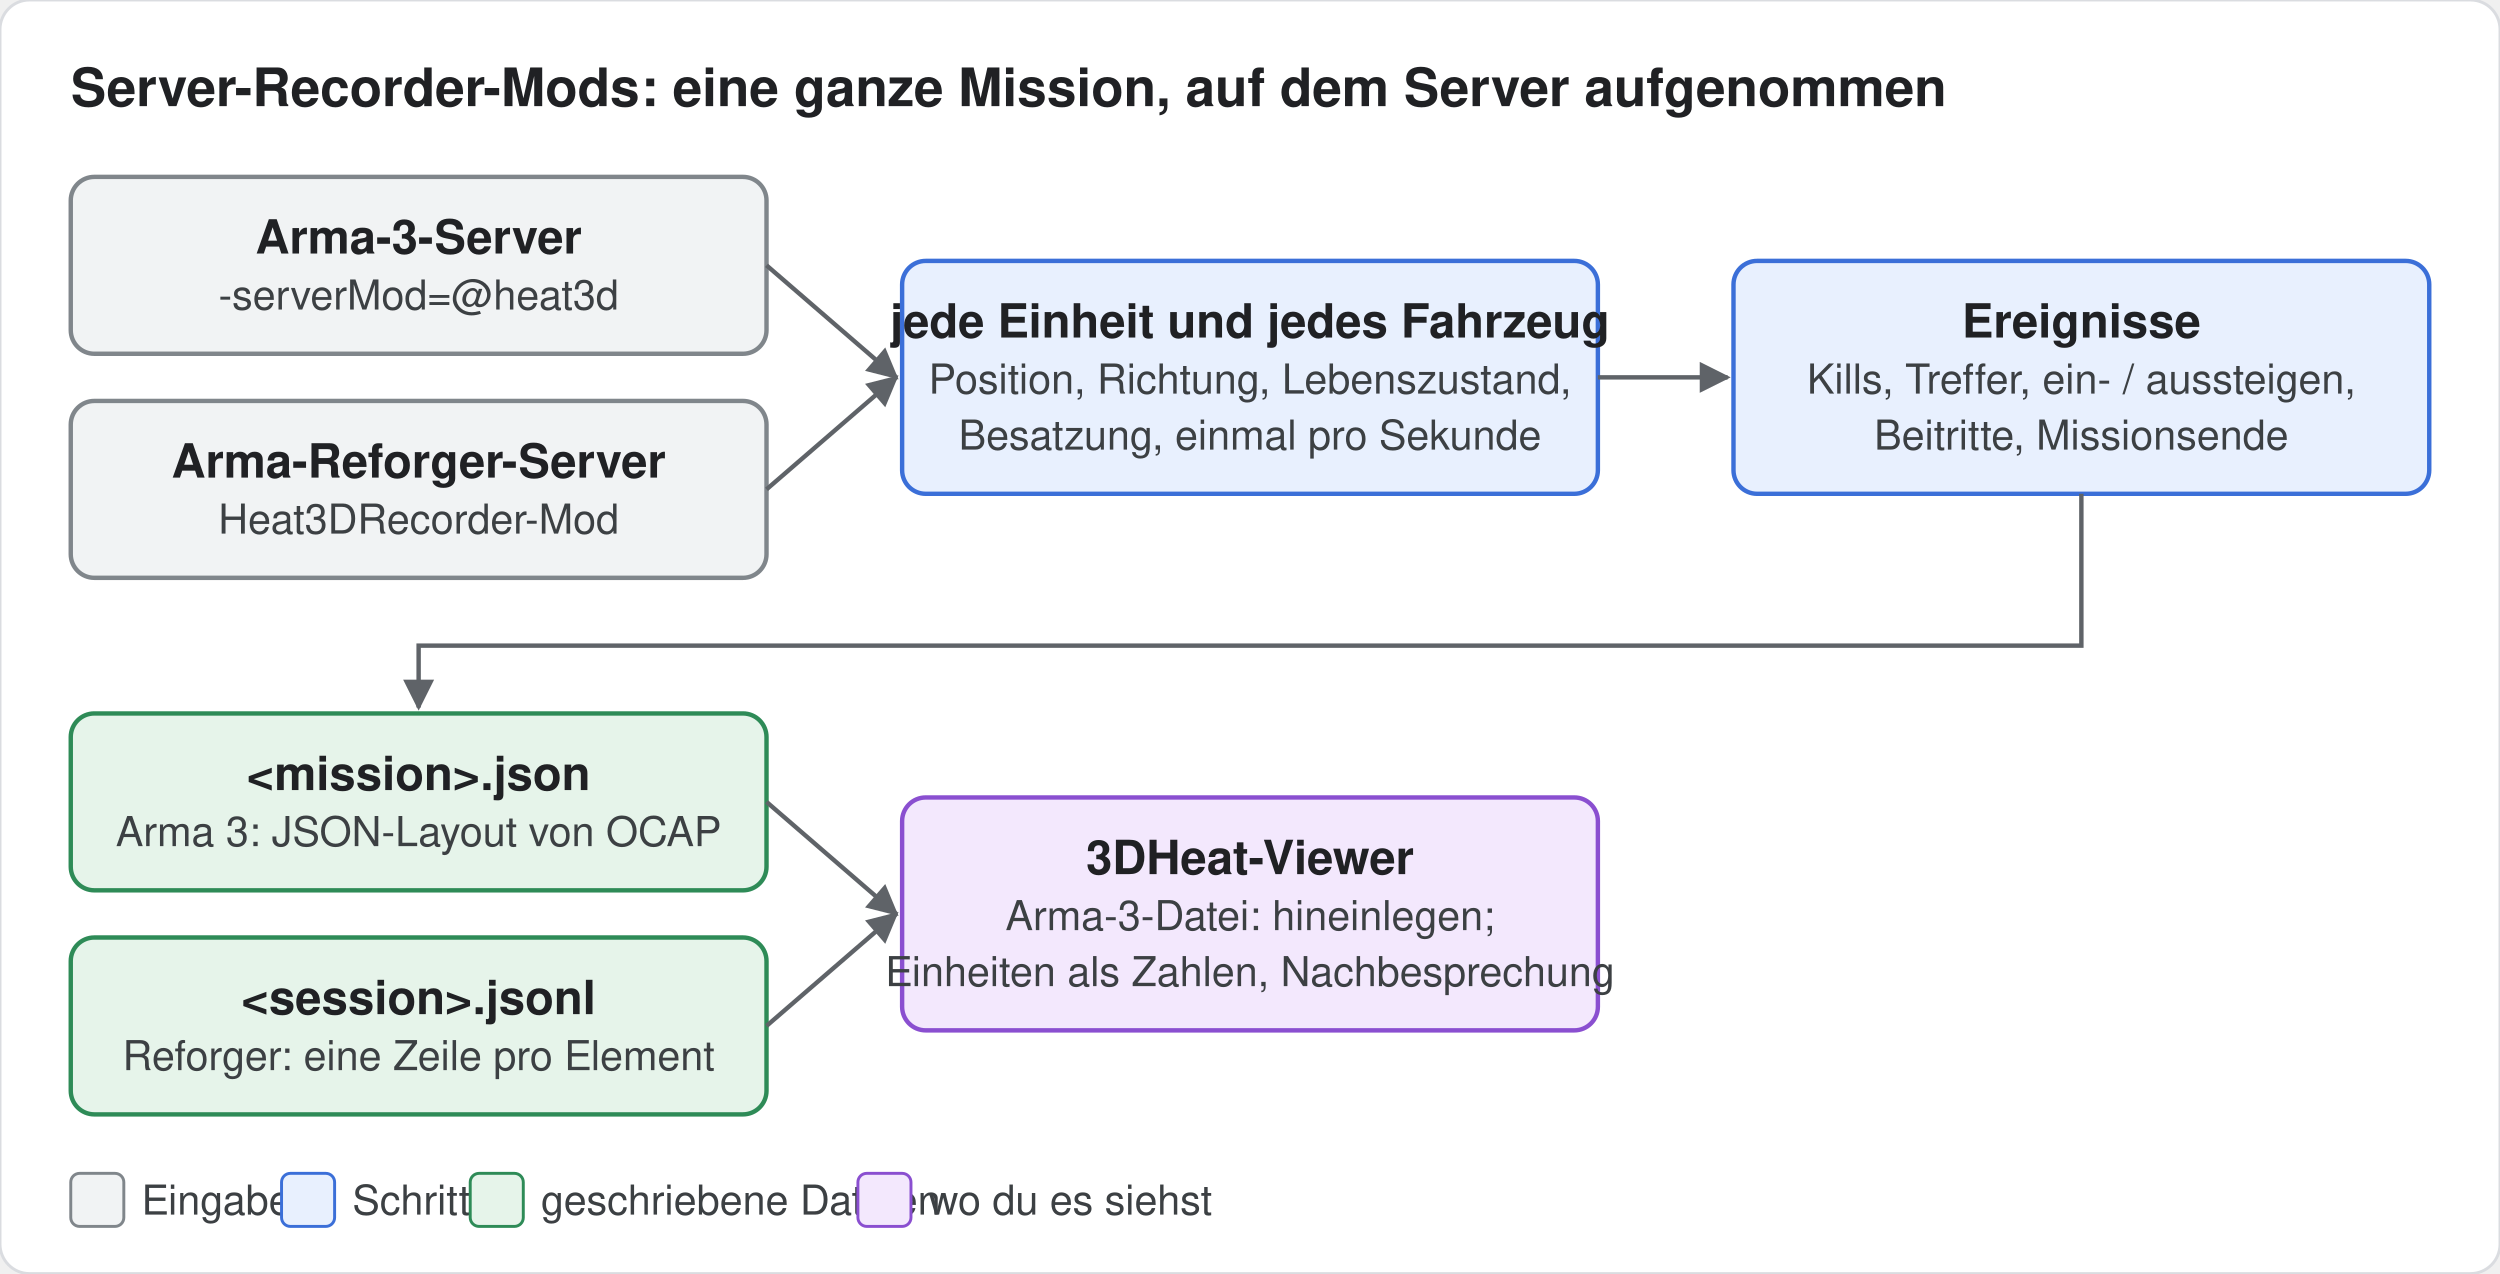
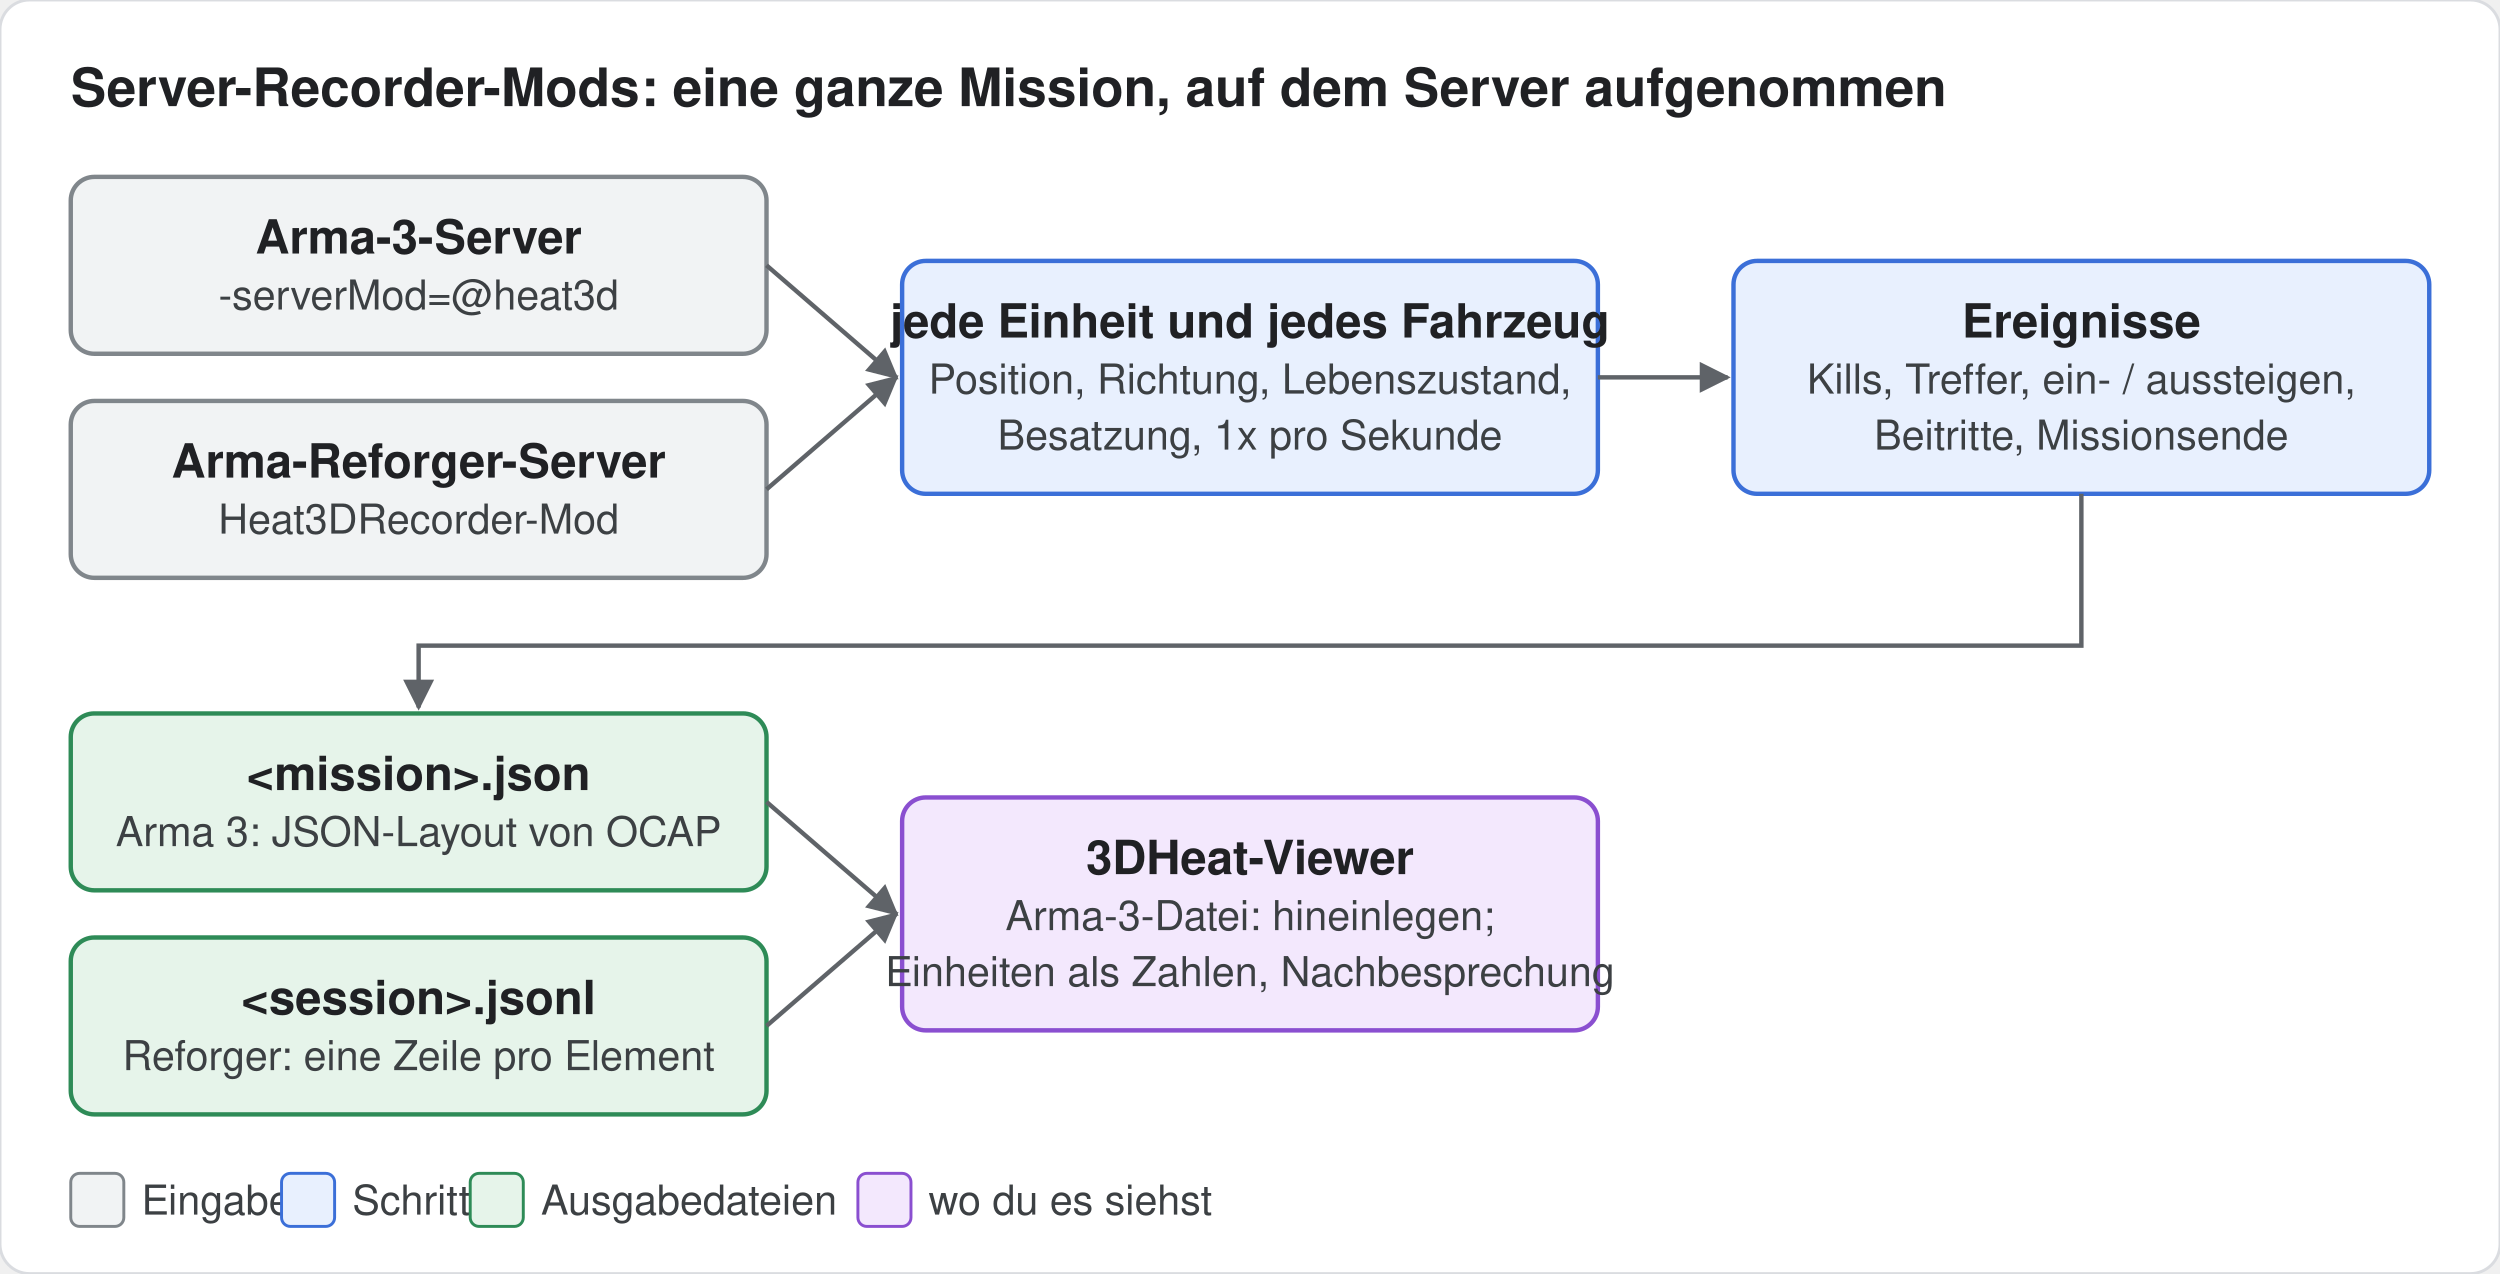
<svg xmlns="http://www.w3.org/2000/svg" width="848" height="432" viewBox="0 0 848 432" font-family="Segoe UI,Helvetica,Arial,sans-serif" role="img" aria-label="Server recorder mods: a whole mission, recorded on the server">
  <defs>
    <marker id="a" viewBox="0 0 10 10" refX="9" refY="5" markerWidth="7" markerHeight="7" orient="auto">
      <path d="M0,0 L10,5 L0,10 z" fill="#5f6368" />
    </marker>
  </defs>
  <rect width="848" height="432" rx="10" fill="#ffffff" stroke="#dadce0" />
  <text x="24" y="36" font-size="18" font-weight="600" fill="#202124">Server-Recorder-Mods: eine ganze Mission, auf dem Server aufgenommen</text>
  <rect x="24" y="60.0" width="236" height="60" rx="8" fill="#f1f3f4" stroke="#80868b" stroke-width="1.5" />
  <text x="142.0" y="86.0" text-anchor="middle" font-weight="600" font-size="16" fill="#202124">Arma-3-Server</text>
  <text x="142.0" y="105.0" text-anchor="middle" font-size="14" fill="#3c4043">-serverMod=@heat3d</text>
  <rect x="24" y="136.0" width="236" height="60" rx="8" fill="#f1f3f4" stroke="#80868b" stroke-width="1.5" />
  <text x="142.0" y="162.0" text-anchor="middle" font-weight="600" font-size="16" fill="#202124">Arma-Reforger-Server</text>
  <text x="142.0" y="181.0" text-anchor="middle" font-size="14" fill="#3c4043">Heat3DRecorder-Mod</text>
  <rect x="306" y="88.5" width="236" height="79" rx="8" fill="#e8f0fe" stroke="#3b6fd8" stroke-width="1.5" />
  <text x="424.0" y="114.5" text-anchor="middle" font-weight="600" font-size="16" fill="#202124">jede Einheit und jedes Fahrzeug</text>
  <text x="424.0" y="133.5" text-anchor="middle" font-size="14" fill="#3c4043">Position, Richtung, Lebenszustand,</text>
-   <text x="424.0" y="152.5" text-anchor="middle" font-size="14" fill="#3c4043">Besatzung, einmal pro Sekunde</text>
+   <text x="424.0" y="152.5" text-anchor="middle" font-size="14" fill="#3c4043">Besatzung, 1x pro Sekunde</text>
  <rect x="588" y="88.5" width="236" height="79" rx="8" fill="#e8f0fe" stroke="#3b6fd8" stroke-width="1.5" />
  <text x="706.0" y="114.5" text-anchor="middle" font-weight="600" font-size="16" fill="#202124">Ereignisse</text>
  <text x="706.0" y="133.5" text-anchor="middle" font-size="14" fill="#3c4043">Kills, Treffer, ein- / aussteigen,</text>
  <text x="706.0" y="152.5" text-anchor="middle" font-size="14" fill="#3c4043">Beitritte, Missionsende</text>
  <line x1="260" y1="90.0" x2="304" y2="128.0" stroke="#5f6368" stroke-width="1.5" marker-end="url(#a)" />
  <line x1="260" y1="166.0" x2="304" y2="128.0" stroke="#5f6368" stroke-width="1.5" marker-end="url(#a)" />
  <line x1="542" y1="128.0" x2="586" y2="128.0" stroke="#5f6368" stroke-width="1.5" marker-end="url(#a)" />
  <path d="M706.0,167.5 V219.0 H142.0 V240.0" fill="none" stroke="#5f6368" stroke-width="1.5" marker-end="url(#a)" />
  <rect x="24" y="242.0" width="236" height="60" rx="8" fill="#e6f4ea" stroke="#2e8b57" stroke-width="1.5" />
  <text x="142.0" y="268.0" text-anchor="middle" font-weight="600" font-size="16" fill="#202124">&lt;mission&gt;.json</text>
  <text x="142.0" y="287.0" text-anchor="middle" font-size="14" fill="#3c4043">Arma 3: JSON-Layout von OCAP</text>
  <rect x="24" y="318.0" width="236" height="60" rx="8" fill="#e6f4ea" stroke="#2e8b57" stroke-width="1.5" />
  <text x="142.0" y="344.0" text-anchor="middle" font-weight="600" font-size="16" fill="#202124">&lt;session&gt;.jsonl</text>
  <text x="142.0" y="363.0" text-anchor="middle" font-size="14" fill="#3c4043">Reforger: eine Zeile pro Element</text>
  <rect x="306" y="270.5" width="236" height="79" rx="8" fill="#f3e8fd" stroke="#8a4fd0" stroke-width="1.5" />
  <text x="424.0" y="296.5" text-anchor="middle" font-weight="600" font-size="16" fill="#202124">3DHeat-Viewer</text>
  <text x="424.0" y="315.5" text-anchor="middle" font-size="14" fill="#3c4043">Arma-3-Datei: hineinlegen;</text>
  <text x="424.0" y="334.5" text-anchor="middle" font-size="14" fill="#3c4043">Einheiten als Zahlen, Nachbesprechung</text>
  <line x1="260" y1="272.0" x2="304" y2="310.0" stroke="#5f6368" stroke-width="1.5" marker-end="url(#a)" />
  <line x1="260" y1="348.0" x2="304" y2="310.0" stroke="#5f6368" stroke-width="1.5" marker-end="url(#a)" />
  <rect x="24" y="398" width="18" height="18" rx="3" fill="#f1f3f4" stroke="#80868b" />
  <text x="48" y="412" font-size="14" fill="#3c4043">Eingabe</text>
  <rect x="95.5" y="398" width="18" height="18" rx="3" fill="#e8f0fe" stroke="#3b6fd8" />
  <text x="119.5" y="412" font-size="14" fill="#3c4043">Schritt</text>
  <rect x="159.5" y="398" width="18" height="18" rx="3" fill="#e6f4ea" stroke="#2e8b57" />
-   <text x="183.5" y="412" font-size="14" fill="#3c4043">geschriebene Dateien</text>
+   <text x="183.5" y="412" font-size="14" fill="#3c4043">Ausgabedateien</text>
  <rect x="291.0" y="398" width="18" height="18" rx="3" fill="#f3e8fd" stroke="#8a4fd0" />
  <text x="315.0" y="412" font-size="14" fill="#3c4043">wo du es siehst</text>
</svg>
